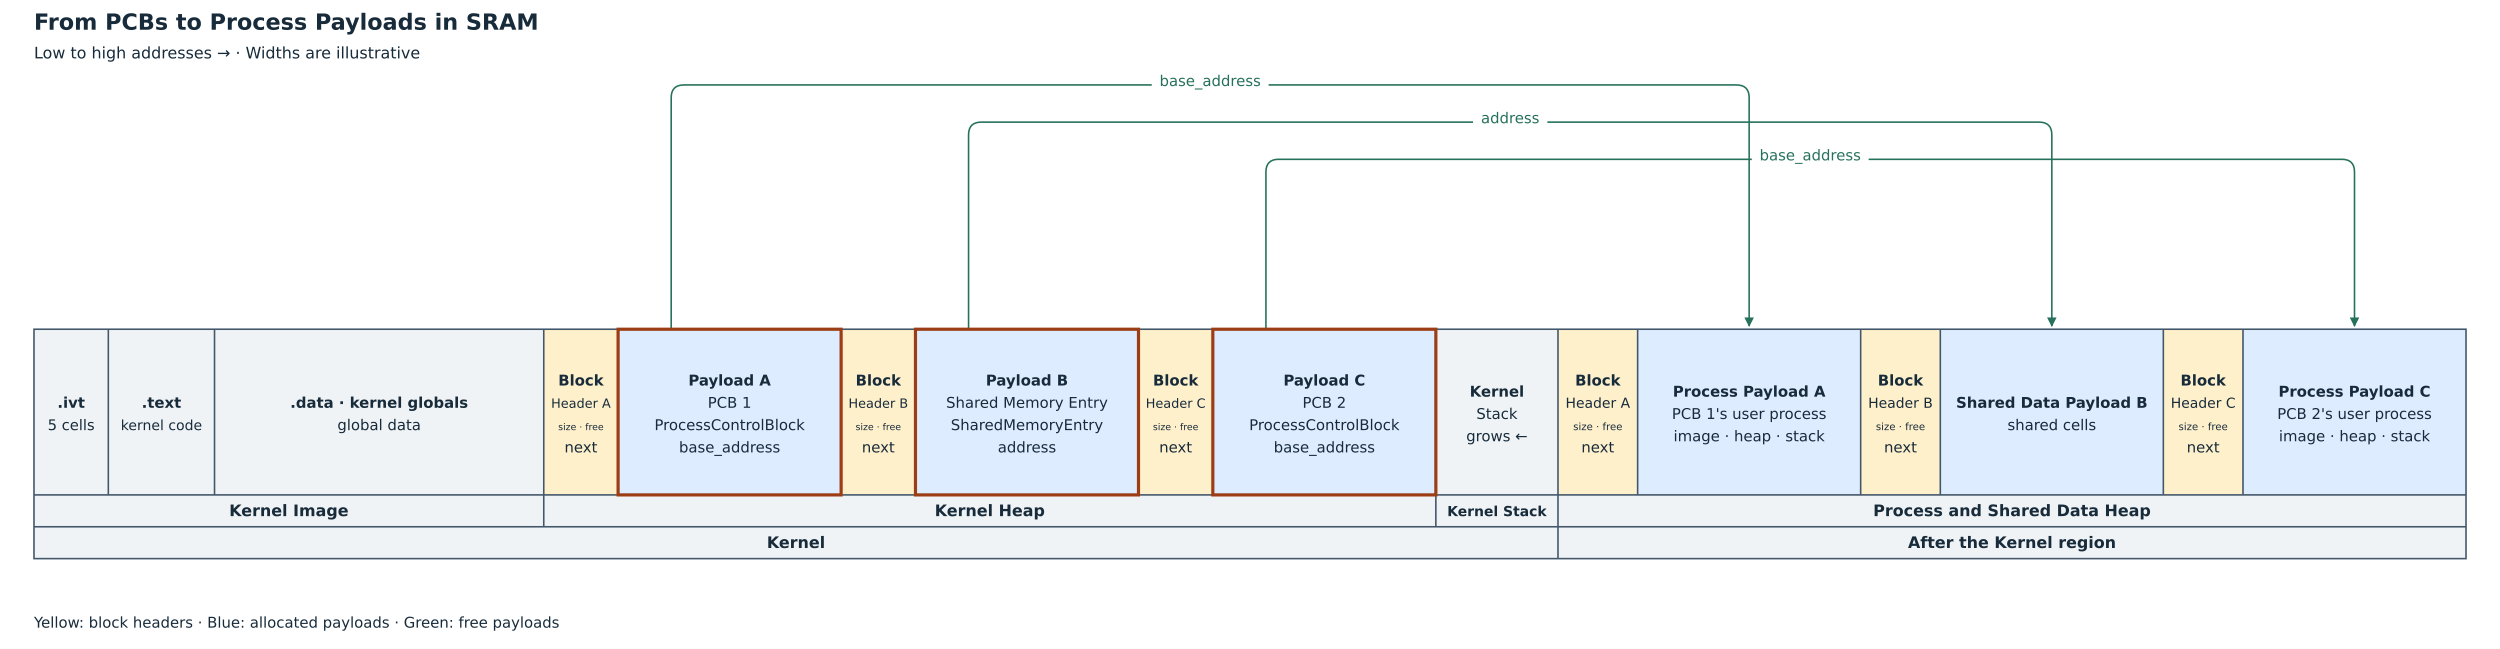
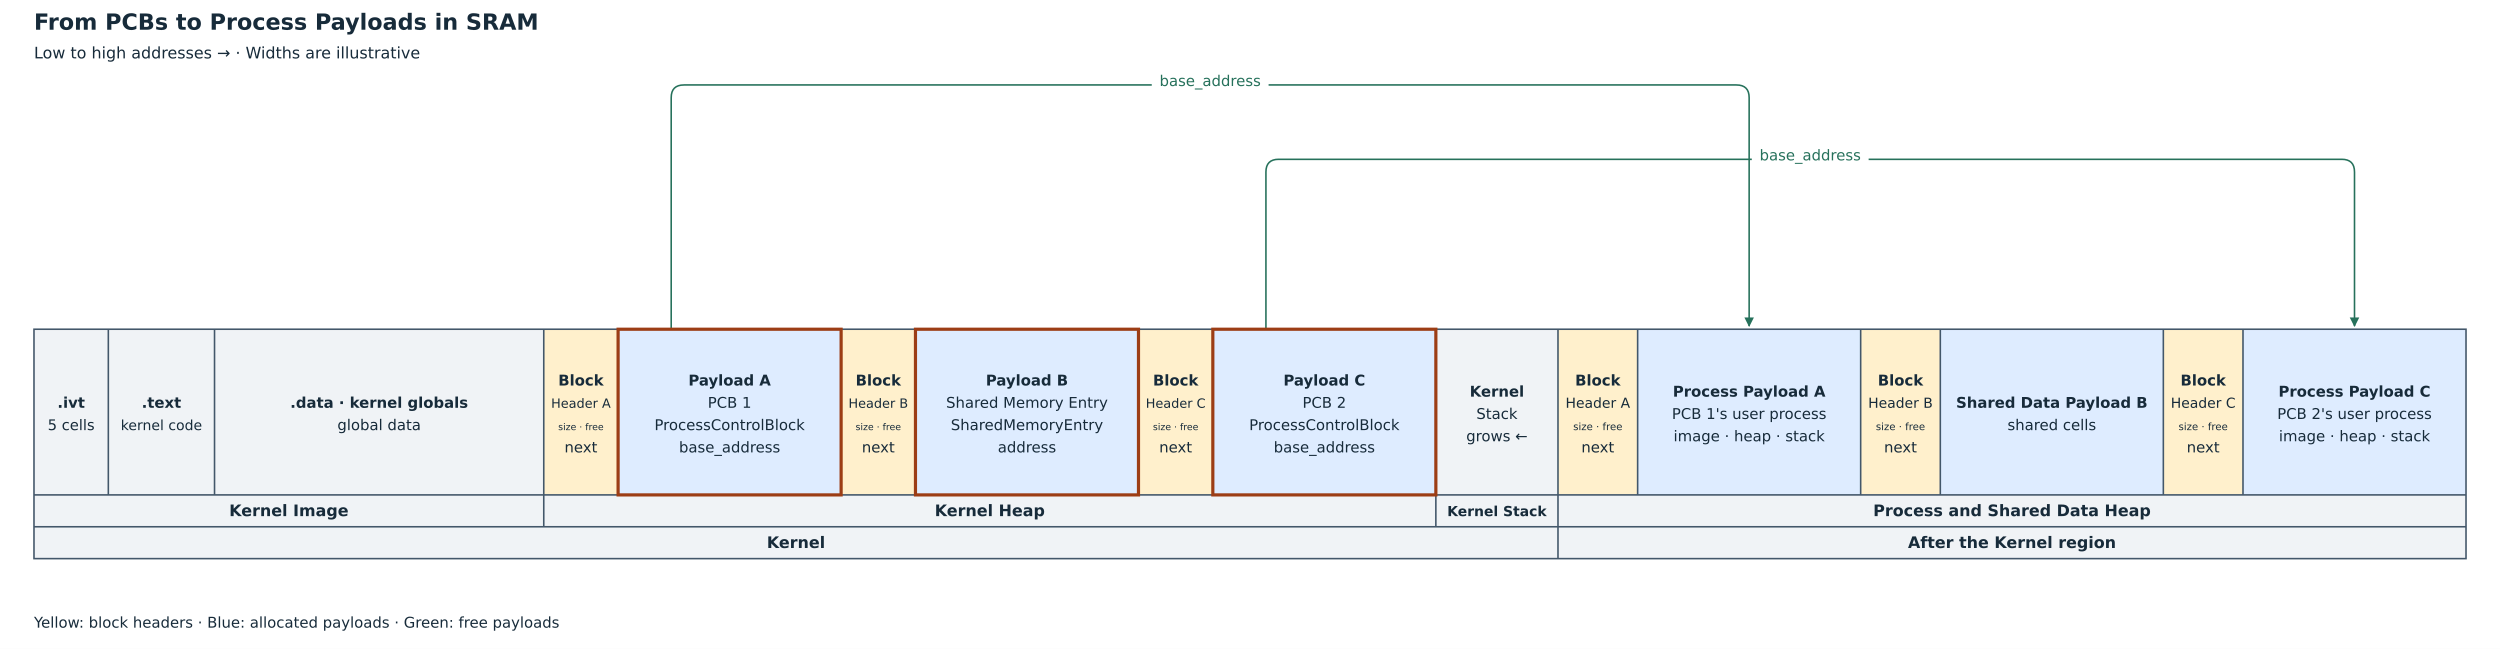
<svg xmlns="http://www.w3.org/2000/svg" width="2354" height="611" viewBox="0 0 2354 611" role="img" aria-labelledby="title desc">
  <defs>
    <marker id="405ea8" viewBox="0 0 10 10" refX="9" refY="5" markerWidth="6" markerHeight="6" orient="auto-start-reverse">
      <path d="M 0 0 L 10 5 L 0 10 z" fill="#405ea8" />
    </marker>
    <marker id="785099" viewBox="0 0 10 10" refX="9" refY="5" markerWidth="6" markerHeight="6" orient="auto-start-reverse">
      <path d="M 0 0 L 10 5 L 0 10 z" fill="#785099" />
    </marker>
    <marker id="26715b" viewBox="0 0 10 10" refX="9" refY="5" markerWidth="6" markerHeight="6" orient="auto-start-reverse">
      <path d="M 0 0 L 10 5 L 0 10 z" fill="#26715b" />
    </marker>
  </defs>
  <rect width="2354" height="611" fill="white" />
  <g font-family="DejaVu Sans, sans-serif">
    <text x="32" y="28" text-anchor="start" font-size="21" font-weight="bold" fill="#172b3a">From PCBs to Process Payloads in SRAM</text>
    <text x="32" y="55" text-anchor="start" font-size="15" font-weight="normal" fill="#172b3a">Low to high addresses →   ·   Widths are illustrative</text>
    <rect x="32" y="310" width="70" height="156" fill="#f0f3f6" stroke="none" stroke-width="1" />
    <text x="67.0" y="384.0" text-anchor="middle" font-size="14" font-weight="bold" fill="#172b3a">.ivt</text>
    <text x="67.0" y="405.0" text-anchor="middle" font-size="13.825" font-weight="normal" fill="#172b3a">5 cells</text>
    <rect x="102" y="310" width="100" height="156" fill="#f0f3f6" stroke="none" stroke-width="1" />
    <text x="152.0" y="384.0" text-anchor="middle" font-size="14" font-weight="bold" fill="#172b3a">.text</text>
    <text x="152.0" y="405.0" text-anchor="middle" font-size="13.196" font-weight="normal" fill="#172b3a">kernel code</text>
    <rect x="202" y="310" width="310" height="156" fill="#f0f3f6" stroke="none" stroke-width="1" />
    <text x="357.0" y="384.0" text-anchor="middle" font-size="14" font-weight="bold" fill="#172b3a">.data · kernel globals</text>
    <text x="357.0" y="405.0" text-anchor="middle" font-size="14" font-weight="normal" fill="#172b3a">global data</text>
    <rect x="512" y="310" width="70" height="156" fill="#fff0cc" stroke="none" stroke-width="1" />
    <a href="../../common/heap.header#L5">
      <text x="547.0" y="363.0" text-anchor="middle" font-size="14" font-weight="bold" fill="#172b3a">Block</text>
      <text x="547.0" y="384.0" text-anchor="middle" font-size="12.097" font-weight="normal" fill="#172b3a">Header A</text>
      <text x="547.0" y="405.0" text-anchor="middle" font-size="8.798" font-weight="normal" fill="#172b3a">size · free</text>
      <text x="547.0" y="426.0" text-anchor="middle" font-size="14" font-weight="normal" fill="#172b3a">next</text>
    </a>
    <rect x="582" y="310" width="210" height="156" fill="#deecff" stroke="none" stroke-width="1" />
    <a href="../../kernel/process/process.header#L31">
      <text x="687.0" y="363.0" text-anchor="middle" font-size="14" font-weight="bold" fill="#172b3a">Payload A</text>
      <text x="687.0" y="384.0" text-anchor="middle" font-size="14" font-weight="normal" fill="#172b3a">PCB 1</text>
      <text x="687.0" y="405.0" text-anchor="middle" font-size="14" font-weight="normal" fill="#172b3a">ProcessControlBlock</text>
      <text x="687.0" y="426.0" text-anchor="middle" font-size="14" font-weight="normal" fill="#172b3a">base_address</text>
    </a>
    <rect x="792" y="310" width="70" height="156" fill="#fff0cc" stroke="none" stroke-width="1" />
    <a href="../../common/heap.header#L5">
      <text x="827.0" y="363.0" text-anchor="middle" font-size="14" font-weight="bold" fill="#172b3a">Block</text>
      <text x="827.0" y="384.0" text-anchor="middle" font-size="12.097" font-weight="normal" fill="#172b3a">Header B</text>
      <text x="827.0" y="405.0" text-anchor="middle" font-size="8.798" font-weight="normal" fill="#172b3a">size · free</text>
      <text x="827.0" y="426.0" text-anchor="middle" font-size="14" font-weight="normal" fill="#172b3a">next</text>
    </a>
    <rect x="862" y="310" width="210" height="156" fill="#deecff" stroke="none" stroke-width="1" />
    <a href="../../kernel/shared_memory.header#L8">
      <text x="967.0" y="363.0" text-anchor="middle" font-size="14" font-weight="bold" fill="#172b3a">Payload B</text>
      <text x="967.0" y="384.0" text-anchor="middle" font-size="14" font-weight="normal" fill="#172b3a">Shared Memory Entry</text>
      <text x="967.0" y="405.0" text-anchor="middle" font-size="14" font-weight="normal" fill="#172b3a">SharedMemoryEntry</text>
      <text x="967.0" y="426.0" text-anchor="middle" font-size="14" font-weight="normal" fill="#172b3a">address</text>
    </a>
    <rect x="1072" y="310" width="70" height="156" fill="#fff0cc" stroke="none" stroke-width="1" />
    <a href="../../common/heap.header#L5">
      <text x="1107.0" y="363.0" text-anchor="middle" font-size="14" font-weight="bold" fill="#172b3a">Block</text>
      <text x="1107.0" y="384.0" text-anchor="middle" font-size="12.097" font-weight="normal" fill="#172b3a">Header C</text>
      <text x="1107.0" y="405.0" text-anchor="middle" font-size="8.798" font-weight="normal" fill="#172b3a">size · free</text>
      <text x="1107.0" y="426.0" text-anchor="middle" font-size="14" font-weight="normal" fill="#172b3a">next</text>
    </a>
    <rect x="1142" y="310" width="210" height="156" fill="#deecff" stroke="none" stroke-width="1" />
    <a href="../../kernel/process/process.header#L31">
      <text x="1247.0" y="363.0" text-anchor="middle" font-size="14" font-weight="bold" fill="#172b3a">Payload C</text>
      <text x="1247.0" y="384.0" text-anchor="middle" font-size="14" font-weight="normal" fill="#172b3a">PCB 2</text>
      <text x="1247.0" y="405.0" text-anchor="middle" font-size="14" font-weight="normal" fill="#172b3a">ProcessControlBlock</text>
      <text x="1247.0" y="426.0" text-anchor="middle" font-size="14" font-weight="normal" fill="#172b3a">base_address</text>
    </a>
    <rect x="1352" y="310" width="115" height="156" fill="#f0f3f6" stroke="none" stroke-width="1" />
    <text x="1409.5" y="373.5" text-anchor="middle" font-size="14" font-weight="bold" fill="#172b3a">Kernel</text>
    <text x="1409.5" y="394.5" text-anchor="middle" font-size="14" font-weight="normal" fill="#172b3a">Stack</text>
    <text x="1409.5" y="415.5" text-anchor="middle" font-size="14" font-weight="normal" fill="#172b3a">grows ←</text>
    <rect x="1467" y="310" width="75" height="156" fill="#fff0cc" stroke="none" stroke-width="1" />
    <a href="../../common/heap.header#L5">
      <text x="1504.5" y="363.0" text-anchor="middle" font-size="14" font-weight="bold" fill="#172b3a">Block</text>
      <text x="1504.5" y="384.0" text-anchor="middle" font-size="13.105" font-weight="normal" fill="#172b3a">Header A</text>
      <text x="1504.5" y="405.0" text-anchor="middle" font-size="9.531" font-weight="normal" fill="#172b3a">size · free</text>
      <text x="1504.5" y="426.0" text-anchor="middle" font-size="14" font-weight="normal" fill="#172b3a">next</text>
    </a>
    <rect x="1542" y="310" width="210" height="156" fill="#deecff" stroke="none" stroke-width="1" />
    <text x="1647.0" y="373.5" text-anchor="middle" font-size="14" font-weight="bold" fill="#172b3a">Process Payload A</text>
    <text x="1647.0" y="394.5" text-anchor="middle" font-size="14" font-weight="normal" fill="#172b3a">PCB 1's user process</text>
    <text x="1647.0" y="415.5" text-anchor="middle" font-size="14" font-weight="normal" fill="#172b3a">image · heap · stack</text>
    <rect x="1752" y="310" width="75" height="156" fill="#fff0cc" stroke="none" stroke-width="1" />
    <a href="../../common/heap.header#L5">
      <text x="1789.5" y="363.0" text-anchor="middle" font-size="14" font-weight="bold" fill="#172b3a">Block</text>
      <text x="1789.5" y="384.0" text-anchor="middle" font-size="13.105" font-weight="normal" fill="#172b3a">Header B</text>
      <text x="1789.5" y="405.0" text-anchor="middle" font-size="9.531" font-weight="normal" fill="#172b3a">size · free</text>
      <text x="1789.5" y="426.0" text-anchor="middle" font-size="14" font-weight="normal" fill="#172b3a">next</text>
    </a>
    <rect x="1827" y="310" width="210" height="156" fill="#deecff" stroke="none" stroke-width="1" />
    <text x="1932.0" y="384.0" text-anchor="middle" font-size="14" font-weight="bold" fill="#172b3a">Shared Data Payload B</text>
    <text x="1932.0" y="405.0" text-anchor="middle" font-size="14" font-weight="normal" fill="#172b3a">shared cells</text>
    <rect x="2037" y="310" width="75" height="156" fill="#fff0cc" stroke="none" stroke-width="1" />
    <a href="../../common/heap.header#L5">
      <text x="2074.5" y="363.0" text-anchor="middle" font-size="14" font-weight="bold" fill="#172b3a">Block</text>
      <text x="2074.5" y="384.0" text-anchor="middle" font-size="13.105" font-weight="normal" fill="#172b3a">Header C</text>
      <text x="2074.5" y="405.0" text-anchor="middle" font-size="9.531" font-weight="normal" fill="#172b3a">size · free</text>
      <text x="2074.5" y="426.0" text-anchor="middle" font-size="14" font-weight="normal" fill="#172b3a">next</text>
    </a>
    <rect x="2112" y="310" width="210" height="156" fill="#deecff" stroke="none" stroke-width="1" />
    <text x="2217.0" y="373.5" text-anchor="middle" font-size="14" font-weight="bold" fill="#172b3a">Process Payload C</text>
    <text x="2217.0" y="394.5" text-anchor="middle" font-size="14" font-weight="normal" fill="#172b3a">PCB 2's user process</text>
    <text x="2217.0" y="415.5" text-anchor="middle" font-size="14" font-weight="normal" fill="#172b3a">image · heap · stack</text>
    <rect x="32" y="466" width="480" height="30" fill="#f0f3f6" stroke="none" stroke-width="1" />
    <text x="272.0" y="486" text-anchor="middle" font-size="15" font-weight="bold" fill="#172b3a">Kernel Image</text>
    <rect x="512" y="466" width="840" height="30" fill="#f0f3f6" stroke="none" stroke-width="1" />
    <text x="932.0" y="486" text-anchor="middle" font-size="15" font-weight="bold" fill="#172b3a">Kernel Heap</text>
    <path d="M 512 466 v 30" fill="none" stroke="#43576a" stroke-width="1.5" />
    <rect x="1352" y="466" width="115" height="30" fill="#f0f3f6" stroke="none" stroke-width="1" />
    <text x="1409.5" y="486" text-anchor="middle" font-size="13.113" font-weight="bold" fill="#172b3a">Kernel Stack</text>
    <path d="M 1352 466 v 30" fill="none" stroke="#43576a" stroke-width="1.5" />
    <rect x="1467" y="466" width="855" height="30" fill="#f0f3f6" stroke="none" stroke-width="1" />
    <text x="1894.5" y="486" text-anchor="middle" font-size="15" font-weight="bold" fill="#172b3a">Process and Shared Data Heap</text>
    <path d="M 1467 466 v 30" fill="none" stroke="#43576a" stroke-width="1.5" />
    <path d="M 32 466 H 2322" fill="none" stroke="#43576a" stroke-width="1.5" />
    <rect x="32" y="496" width="1435" height="30" fill="#f0f3f6" stroke="none" stroke-width="1" />
    <text x="749.5" y="516" text-anchor="middle" font-size="15" font-weight="bold" fill="#172b3a">Kernel</text>
    <rect x="1467" y="496" width="855" height="30" fill="#f0f3f6" stroke="none" stroke-width="1" />
    <text x="1894.5" y="516" text-anchor="middle" font-size="15" font-weight="bold" fill="#172b3a">After the Kernel region</text>
    <path d="M 1467 496 v 30" fill="none" stroke="#43576a" stroke-width="1.5" />
    <path d="M 32 496 H 2322" fill="none" stroke="#43576a" stroke-width="1.5" />
    <path d="M 102 310 v 156" fill="none" stroke="#43576a" stroke-width="1.5" />
    <path d="M 202 310 v 156" fill="none" stroke="#43576a" stroke-width="1.5" />
    <path d="M 512 310 v 156" fill="none" stroke="#43576a" stroke-width="1.5" />
    <path d="M 582 310 v 156" fill="none" stroke="#43576a" stroke-width="1.5" />
    <path d="M 792 310 v 156" fill="none" stroke="#43576a" stroke-width="1.5" />
    <path d="M 862 310 v 156" fill="none" stroke="#43576a" stroke-width="1.5" />
    <path d="M 1072 310 v 156" fill="none" stroke="#43576a" stroke-width="1.5" />
    <path d="M 1142 310 v 156" fill="none" stroke="#43576a" stroke-width="1.5" />
    <path d="M 1352 310 v 156" fill="none" stroke="#43576a" stroke-width="1.5" />
    <path d="M 1467 310 v 156" fill="none" stroke="#43576a" stroke-width="1.5" />
    <path d="M 1542 310 v 156" fill="none" stroke="#43576a" stroke-width="1.5" />
    <path d="M 1752 310 v 156" fill="none" stroke="#43576a" stroke-width="1.5" />
    <path d="M 1827 310 v 156" fill="none" stroke="#43576a" stroke-width="1.5" />
    <path d="M 2037 310 v 156" fill="none" stroke="#43576a" stroke-width="1.5" />
    <path d="M 2112 310 v 156" fill="none" stroke="#43576a" stroke-width="1.5" />
    <rect x="32" y="310" width="2290" height="216" fill="none" stroke="#43576a" stroke-width="1.5" />
    <path d="M 632.0 310 V 92 Q 632.0 80 644.0 80 H 1635.0 Q 1647.0 80 1647.0 92 V 307" fill="none" stroke="#26715b" stroke-width="1.5" marker-end="url(#26715b)" />
    <rect x="1084.5" y="67" width="110" height="18" fill="white" stroke="none" stroke-width="1" />
    <text x="1139.5" y="81" text-anchor="middle" font-size="14" font-weight="normal" fill="#26715b">base_address</text>
    <path d="M 1192.0 310 V 162 Q 1192.0 150 1204.0 150 H 2205.0 Q 2217.0 150 2217.0 162 V 307" fill="none" stroke="#26715b" stroke-width="1.5" marker-end="url(#26715b)" />
    <rect x="1649.5" y="137" width="110" height="18" fill="white" stroke="none" stroke-width="1" />
    <text x="1704.5" y="151" text-anchor="middle" font-size="14" font-weight="normal" fill="#26715b">base_address</text>
-     <path d="M 912.0 310 V 127 Q 912.0 115 924.0 115 H 1920.0 Q 1932.0 115 1932.0 127 V 307" fill="none" stroke="#26715b" stroke-width="1.5" marker-end="url(#26715b)" />
-     <rect x="1387.0" y="102" width="70" height="18" fill="white" stroke="none" stroke-width="1" />
-     <text x="1422.0" y="116" text-anchor="middle" font-size="14" font-weight="normal" fill="#26715b">address</text>
    <rect x="582" y="310" width="210" height="156" fill="none" stroke="#9c3d15" stroke-width="3" />
    <rect x="862" y="310" width="210" height="156" fill="none" stroke="#9c3d15" stroke-width="3" />
    <rect x="1142" y="310" width="210" height="156" fill="none" stroke="#9c3d15" stroke-width="3" />
    <text x="32" y="591" text-anchor="start" font-size="14" font-weight="normal" fill="#172b3a">Yellow: block headers   ·   Blue: allocated payloads   ·   Green: free payloads</text>
  </g>
</svg>
